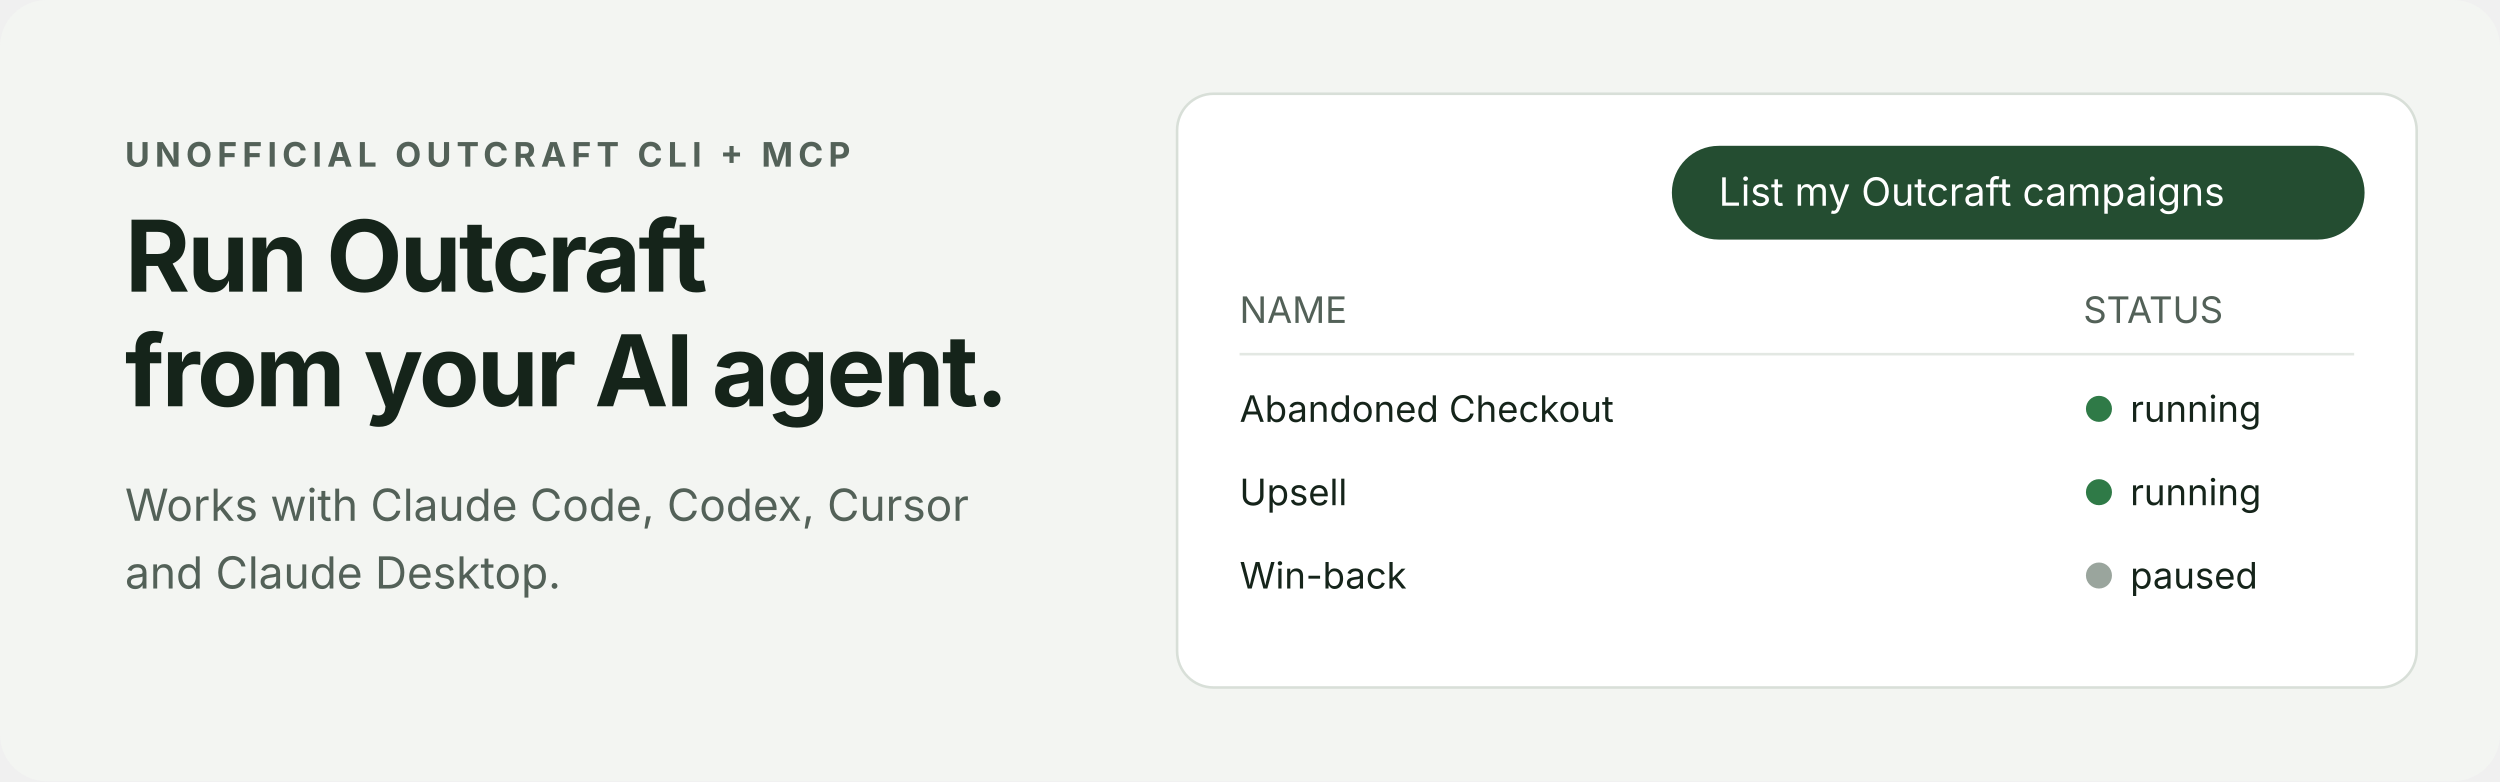
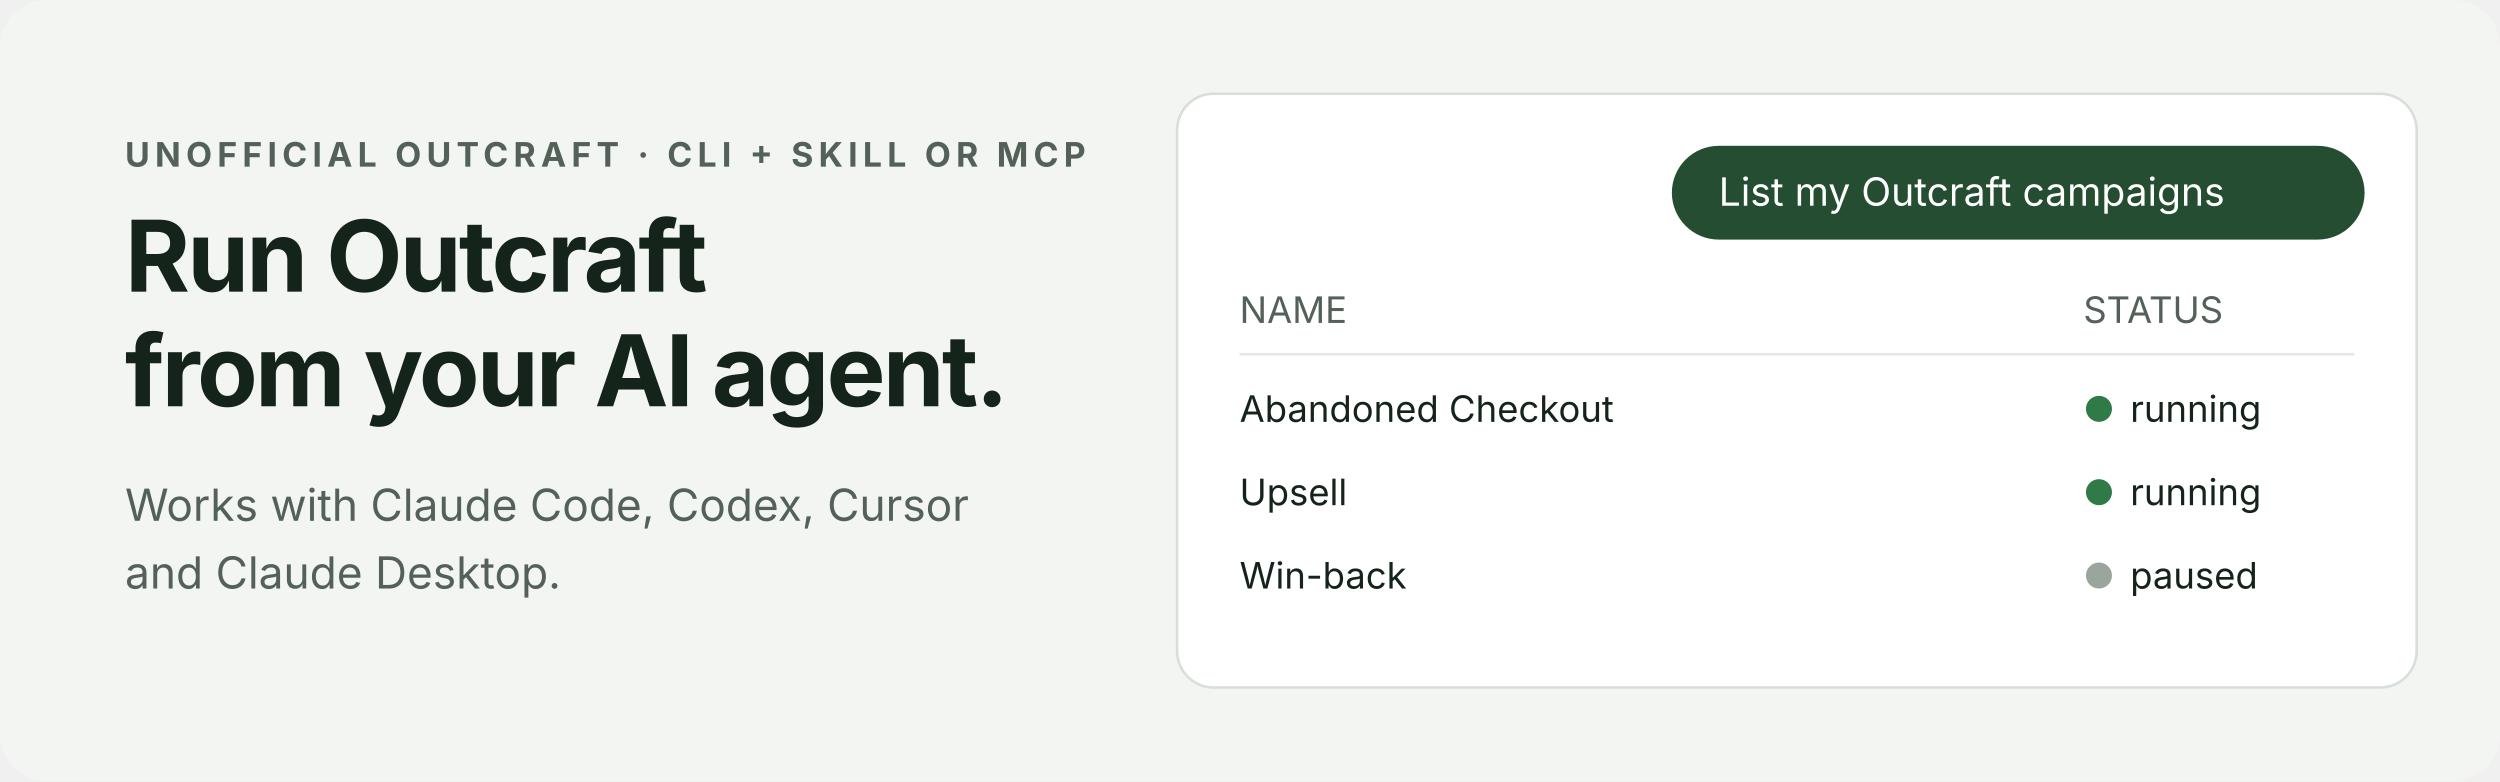
<svg xmlns="http://www.w3.org/2000/svg" width="960" height="300" viewBox="0 0 960 300" role="img" aria-labelledby="title desc">
  <style>
.bg { fill: #f3f5f2; } .card { fill: #ffffff; stroke: #d8dfd8; } .ink { fill: #15241a; } .muted { fill: #536158; }
.you { fill: #244d31; } .youtext { fill: #ffffff; } .rule { stroke: #e3e8e3; } .on { fill: #2f7a47; } .off { fill: #9aa59d; }
@media (prefers-color-scheme: dark) {
  .bg { fill: #0f1712; } .card { fill: #16211a; stroke: #2a3a2f; } .ink { fill: #e6efe8; } .muted { fill: #93a399; }
  .you { fill: #3d7a50; } .rule { stroke: #2a3a2f; } .on { fill: #5fbf7d; } .off { fill: #5d6b62; }
}
text { font-family: -apple-system, BlinkMacSystemFont, "Segoe UI", system-ui, sans-serif; }
.mono { font-family: ui-monospace, SFMono-Regular, Menlo, monospace; }
</style>
  <rect class="bg" width="960" height="300" rx="18" />
-   <text class="muted" x="48" y="64" font-size="13" font-weight="700" letter-spacing="2">UNOFFICIAL OUTCRAFT CLI + MCP</text>
+   <text class="muted" x="48" y="64" font-size="13" font-weight="700" letter-spacing="2">UNOFFICIAL OUTCRAFT · CLI + SKILL OR MCP</text>
  <text class="ink" x="48" y="112" font-size="38" font-weight="700" letter-spacing="-1">Run Outcraft</text>
  <text class="ink" x="48" y="156" font-size="38" font-weight="700" letter-spacing="-1">from your AI agent.</text>
  <text class="muted" x="48" y="200" font-size="17">Works with Claude Code, Codex, Cursor</text>
  <text class="muted" x="48" y="226" font-size="17">and Claude Desktop.</text>
  <rect class="card" x="452" y="36" width="476" height="228" rx="14" />
  <rect class="you" x="642" y="56" width="266" height="36" rx="18" />
  <text class="youtext" x="660" y="79" font-size="15">List my Outcraft campaigns</text>
  <g class="mono" font-size="14">
    <text class="muted" x="476" y="124">NAME</text>
    <text class="muted" x="800" y="124">STATUS</text>
    <line class="rule" x1="476" y1="136" x2="904" y2="136" />
    <text class="ink" x="476" y="162">Abandoned Checkout</text>
    <circle class="on" cx="806" cy="157" r="5" />
    <text class="ink" x="818" y="162">running</text>
    <text class="ink" x="476" y="194">Upsell</text>
    <circle class="on" cx="806" cy="189" r="5" />
    <text class="ink" x="818" y="194">running</text>
    <text class="ink" x="476" y="226">Win-back</text>
    <circle class="off" cx="806" cy="221" r="5" />
    <text class="ink" x="818" y="226">paused</text>
  </g>
</svg>
